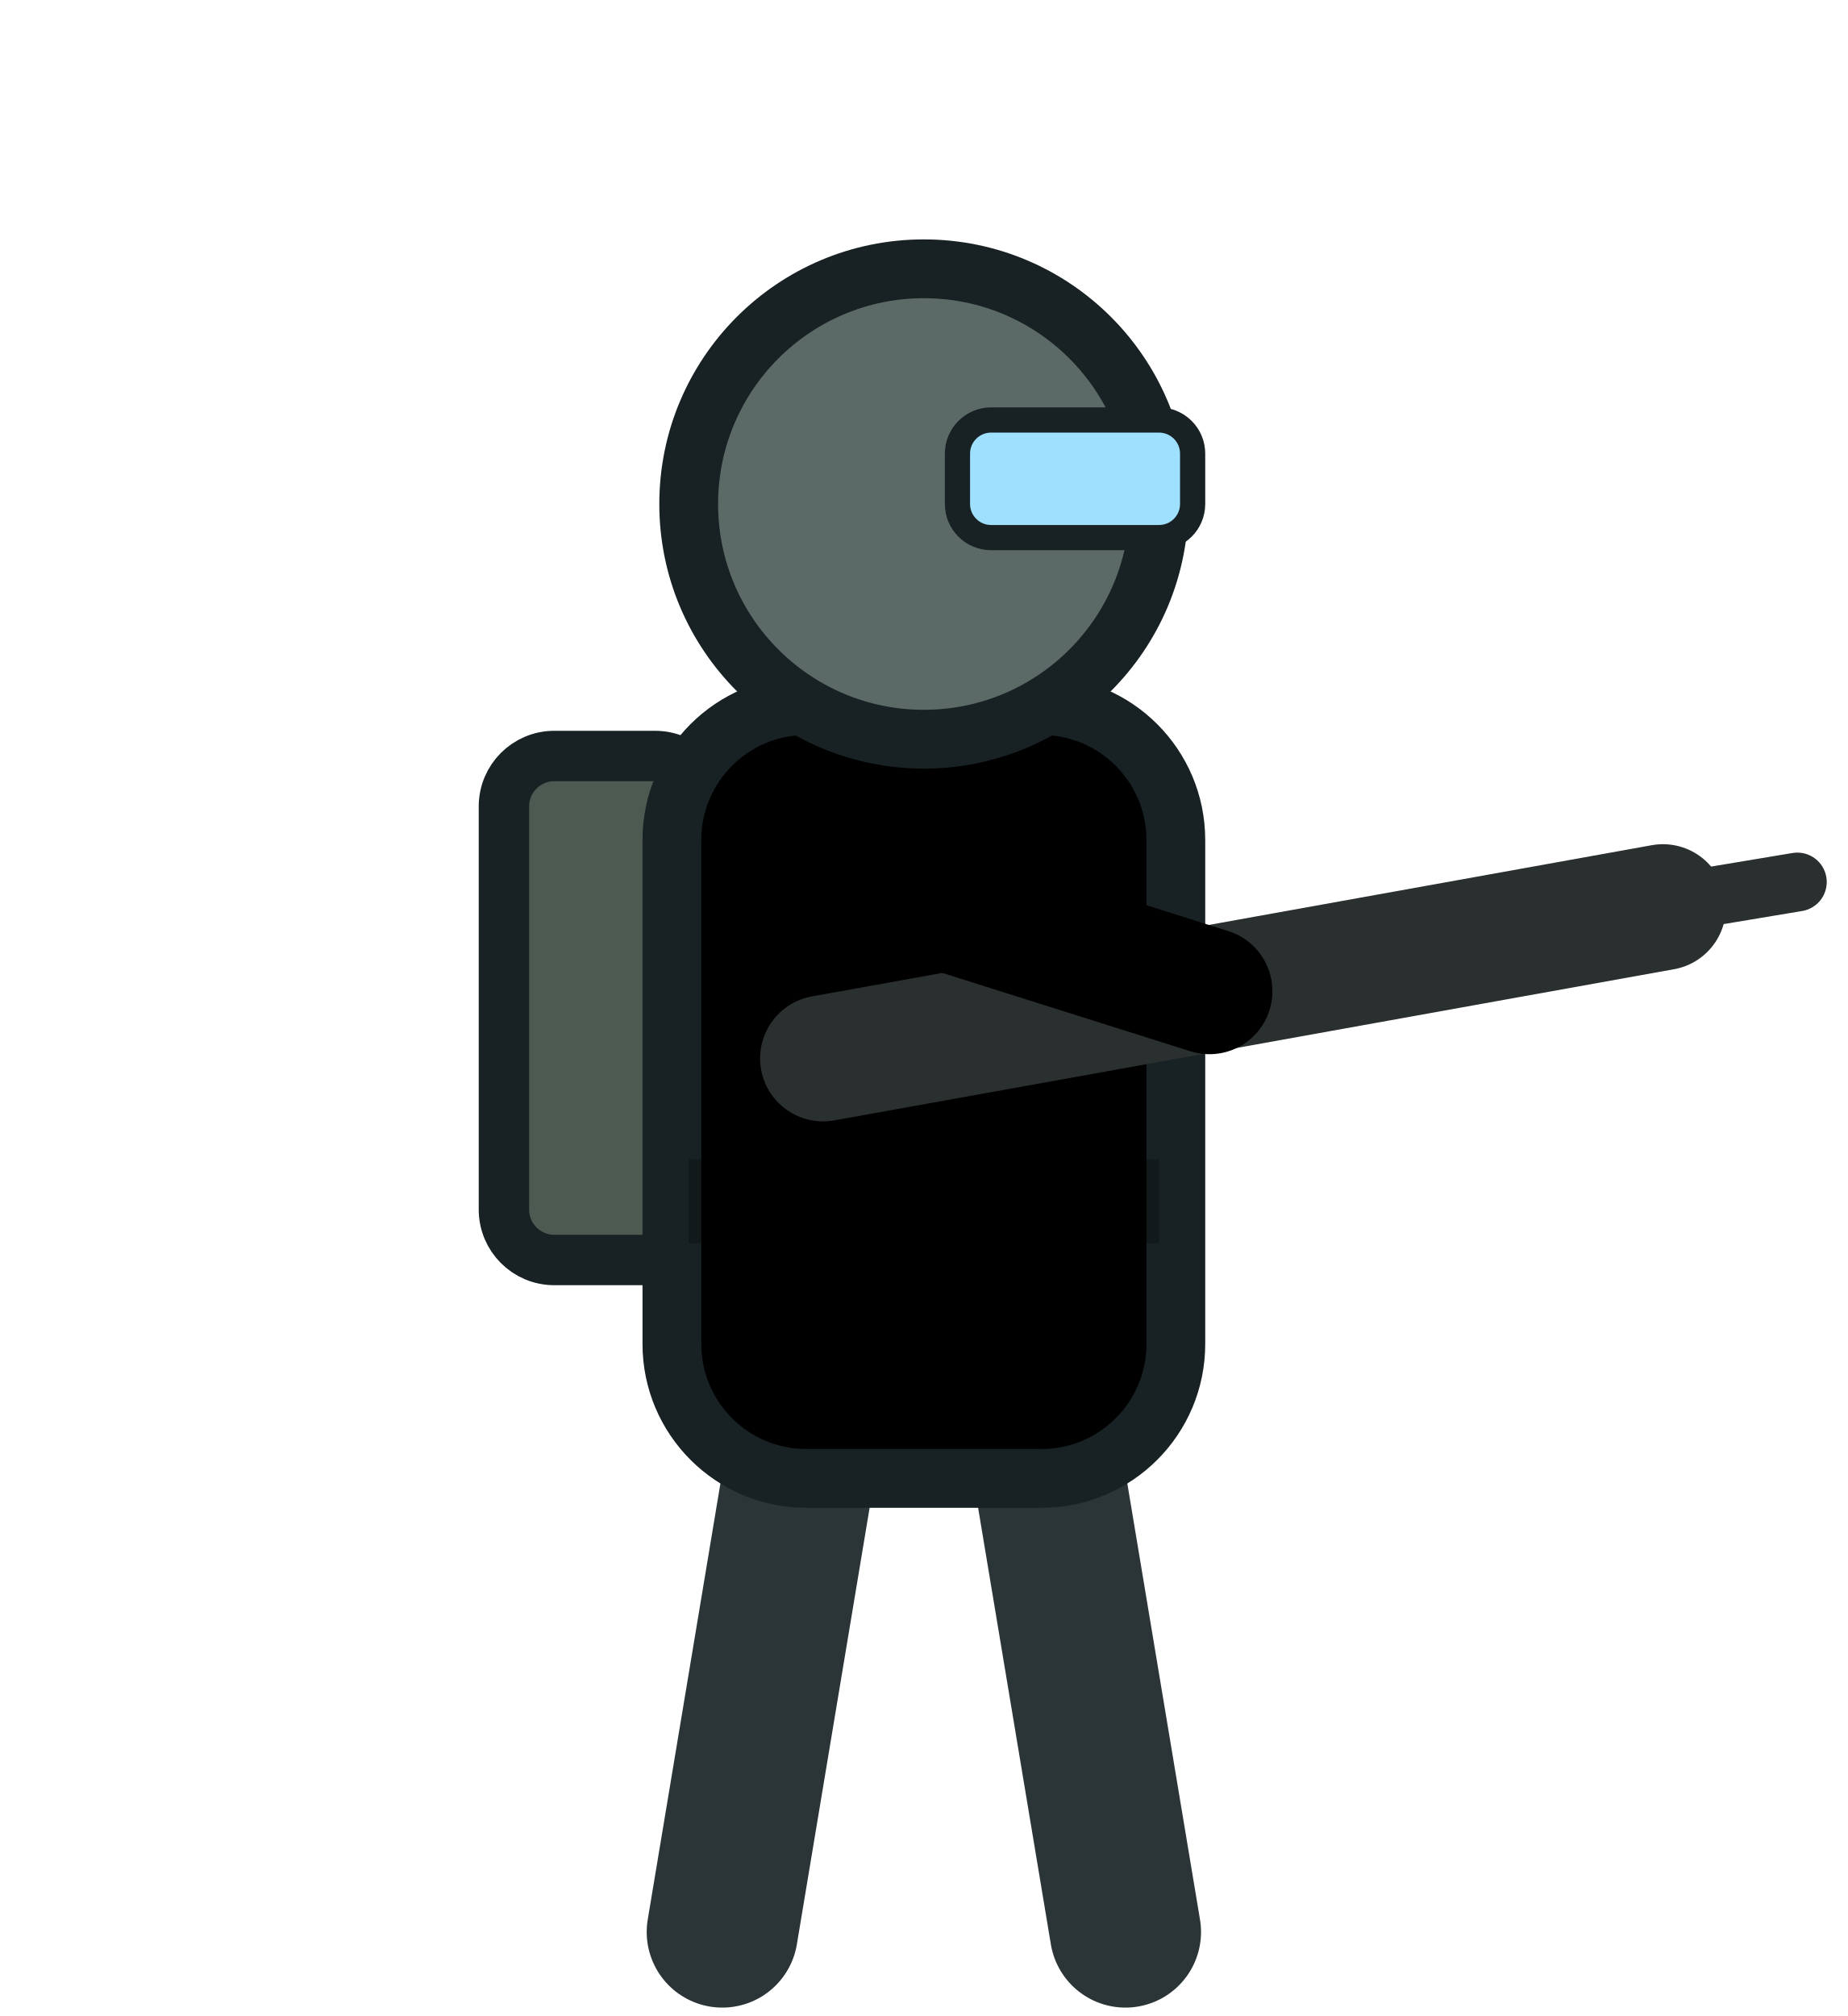
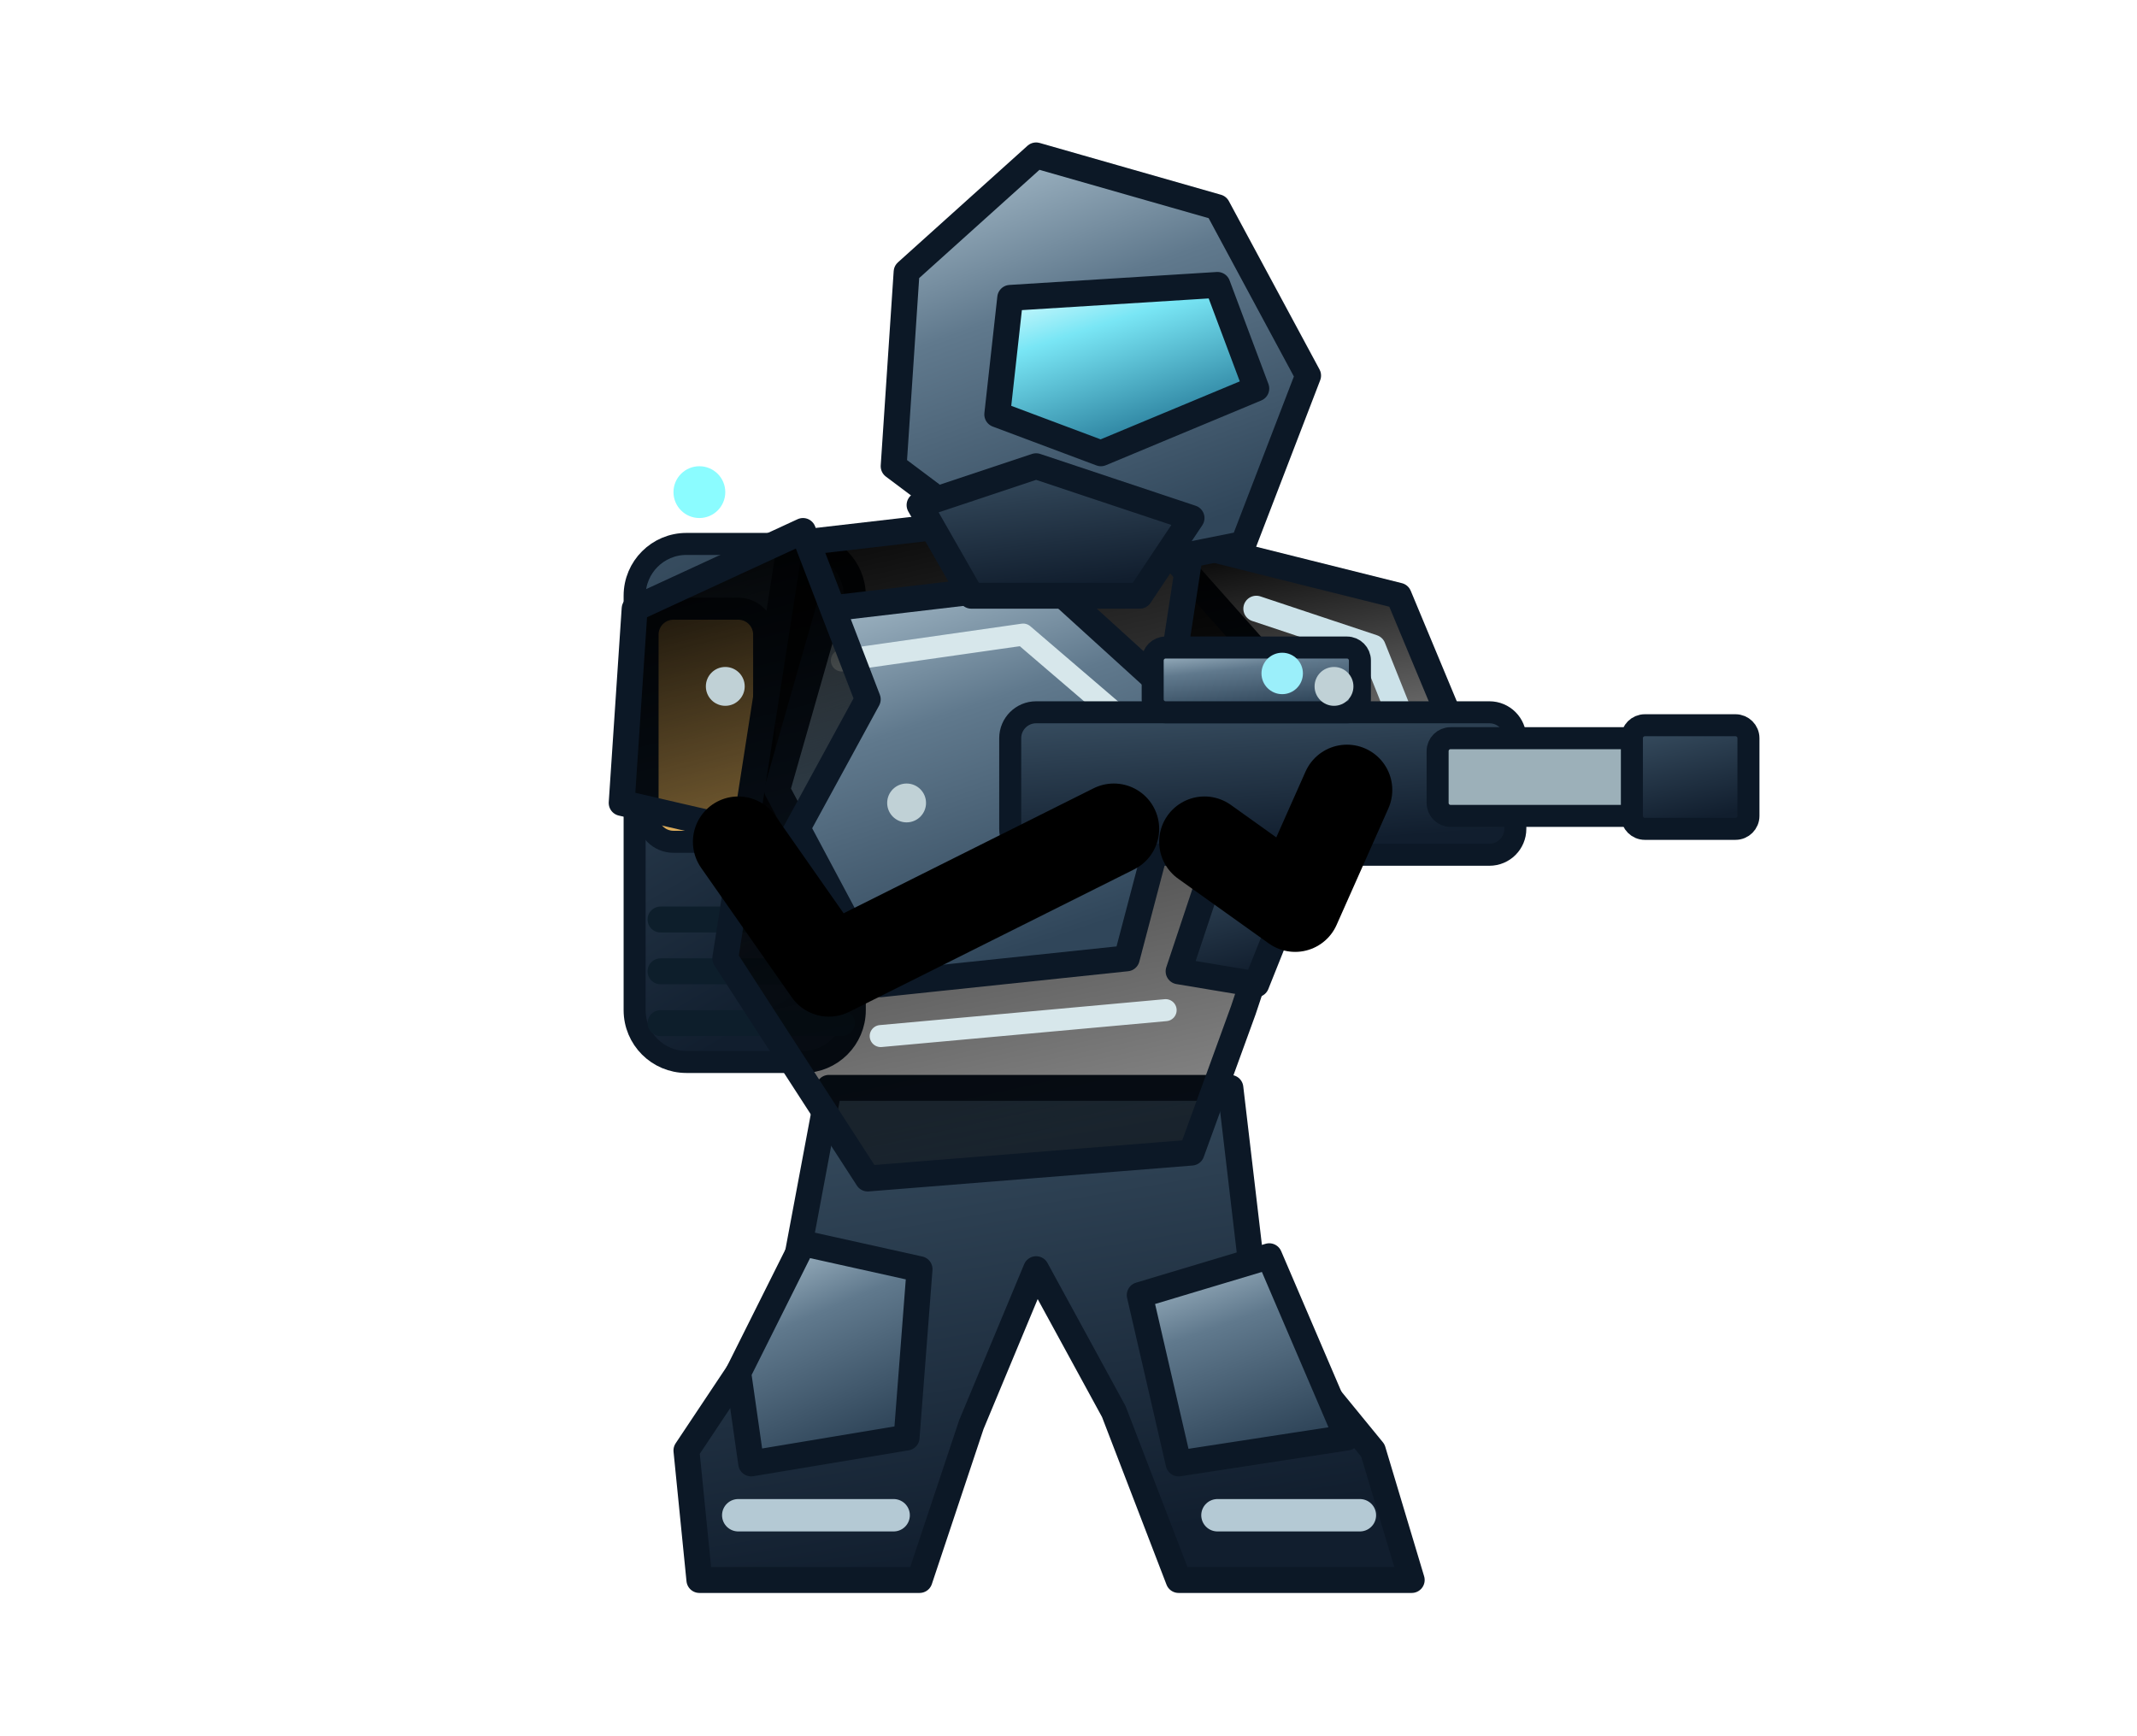
- <svg xmlns="http://www.w3.org/2000/svg" viewBox="-0.55 -0.75 1.1 1.2">
-   <path d="M-0.07 0.1 L-0.12 0.4 M0.07 0.1 L0.12 0.4" stroke="#2b3436" stroke-width="0.09" stroke-linecap="round" fill="none" />
-   <rect x="-0.25" y="-0.3" width="0.12" height="0.3" rx="0.03" fill="#4d5a52" stroke="#182123" stroke-width="0.03" />
-   <rect x="-0.15" y="-0.33" width="0.3" height="0.46" rx="0.08" fill="currentColor" stroke="#182123" stroke-width="0.035" />
-   <rect x="-0.14" y="-0.06" width="0.28" height="0.05" fill="rgba(0,0,0,0.25)" />
-   <circle cx="0" cy="-0.45" r="0.14" fill="#5b6a66" stroke="#182123" stroke-width="0.035" />
-   <rect x="0.02" y="-0.5" width="0.14" height="0.07" rx="0.02" fill="#9fe0ff" stroke="#182123" stroke-width="0.015" />
-   <path d="M-0.06 -0.12 L0.44 -0.21" stroke="#2a2f30" stroke-width="0.075" stroke-linecap="round" />
-   <path d="M0.4 -0.205 L0.52 -0.225" stroke="#2a2f30" stroke-width="0.035" stroke-linecap="round" />
-   <path d="M-0.02 -0.22 L0.17 -0.16" stroke="currentColor" stroke-width="0.075" stroke-linecap="round" />
+ <svg xmlns="http://www.w3.org/2000/svg" viewBox="-0.8 -0.84 1.65 1.34">
+   <defs>
+     <linearGradient id="armor" x2=".35" y2="1">
+       <stop stop-color="#b0c5d2" />
+       <stop offset=".42" stop-color="#60798d" />
+       <stop offset="1" stop-color="#30465a" />
+     </linearGradient>
+     <linearGradient id="dark" x2=".25" y2="1">
+       <stop stop-color="#394f62" />
+       <stop offset="1" stop-color="#111e2e" />
+     </linearGradient>
+     <linearGradient id="team" x2=".2" y2="1">
+       <stop stop-color="currentColor" />
+       <stop offset="1" stop-color="currentColor" stop-opacity=".48" />
+     </linearGradient>
+     <linearGradient id="glass" x2=".5" y2="1">
+       <stop stop-color="#edffff" />
+       <stop offset=".35" stop-color="#79e6f5" />
+       <stop offset="1" stop-color="#237695" />
+     </linearGradient>
+     <radialGradient id="power">
+       <stop stop-color="#eaffff" />
+       <stop offset=".36" stop-color="#6ee6ff" />
+       <stop offset="1" stop-color="#3291c5" stop-opacity=".12" />
+     </radialGradient>
+   </defs>
+   <g transform="scale(.01)">
+     <path d="M-16 0-19 16-27 28-26 38-9 38-5 26 0 14 6 25 11 38 29 38 26 28 17 17 15 0Z" fill="url(#dark)" stroke="#0c1826" stroke-width="2" stroke-linejoin="round" />
+     <path d="M-18 12-9 14-10 27-22 29-23 22Z" fill="url(#armor)" stroke="#0c1826" stroke-width="2" stroke-linejoin="round" />
+     <path d="M8 16 18 13 24 27 11 29Z" fill="url(#armor)" stroke="#0c1826" stroke-width="2" stroke-linejoin="round" />
+     <path d="M-23 33h12M14 33h11" fill="none" stroke="#b4c9d4" stroke-width="2.5" stroke-linecap="round" stroke-linejoin="round" />
+     <rect x="-31" y="-42" width="17" height="40" rx="4" fill="url(#dark)" stroke="#0c1826" stroke-width="1.7" />
+     <rect x="-30" y="-37" width="9" height="18" rx="2" fill="#dbac5c" stroke="#0c1826" stroke-width="1.7" />
+     <path d="M-29 -13h14" fill="none" stroke="#0d1e2b" stroke-width="2" stroke-linecap="round" stroke-linejoin="round" />
+     <path d="M-29 -9h14" fill="none" stroke="#0d1e2b" stroke-width="2" stroke-linecap="round" stroke-linejoin="round" />
+     <path d="M-29 -5h14" fill="none" stroke="#0d1e2b" stroke-width="2" stroke-linecap="round" stroke-linejoin="round" />
+     <path d="M-19-42 7-45 23-27 16-6 12 5-13 7-24-10Z" fill="url(#team)" stroke="#0c1826" stroke-width="2" stroke-linejoin="round" />
+     <path d="M-16-37 1-39 12-29 7-10-12-8-20-23Z" fill="url(#armor)" stroke="#0c1826" stroke-width="2" stroke-linejoin="round" />
+     <path d="M-15-33-1-35 6-29M-12-4 10-6" fill="none" stroke="#d7e7eb" stroke-width="1.7" stroke-linecap="round" stroke-linejoin="round" />
+     <path d="M-31-37-18-43-13-30-19-19-32-22Z" fill="url(#team)" stroke="#0c1826" stroke-width="2" stroke-linejoin="round" />
+     <path d="M12-42 28-38 33-26 20-22 10-29Z" fill="url(#team)" stroke="#0c1826" stroke-width="2" stroke-linejoin="round" />
+     <path d="M17-37 26-34 28-29" fill="none" stroke="#cce2e9" stroke-width="2" stroke-linecap="round" stroke-linejoin="round" />
+     <path d="M-11-48-10-63 0-72 14-68 21-55 16-42 1-39Z" fill="url(#armor)" stroke="#0c1826" stroke-width="2" stroke-linejoin="round" />
+     <path d="M-2-61 14-62 17-54 5-49-3-52Z" fill="url(#glass)" stroke="#0c1826" stroke-width="2" stroke-linejoin="round" />
+     <path d="M-9-45 0-48 12-44 8-38-5-38Z" fill="url(#dark)" stroke="#0c1826" stroke-width="2" stroke-linejoin="round" />
+     <rect x="-2" y="-29" width="39" height="11" rx="2" fill="url(#dark)" stroke="#0c1826" stroke-width="1.7" />
+     <rect x="31" y="-27" width="17" height="6" rx="1" fill="#9cb0b9" stroke="#0c1826" stroke-width="1.7" />
+     <rect x="46" y="-28" width="9" height="8" rx="1" fill="url(#dark)" stroke="#0c1826" stroke-width="1.7" />
+     <rect x="9" y="-34" width="16" height="5" rx="1" fill="url(#armor)" stroke="#0c1826" stroke-width="1.7" />
+     <circle cx="19" cy="-32" r="1.6" fill="#9beffa" />
+     <path d="M14-18 21-18 17-8 11-9Z" fill="url(#dark)" stroke="#0c1826" stroke-width="2" stroke-linejoin="round" />
+     <path d="M-23-19-16-9 6-20M24-23 20-14 13-19" fill="none" stroke="currentColor" stroke-width="7" stroke-linecap="round" stroke-linejoin="round" />
+     <circle cx="-24" cy="-31" r="1.5" fill="#c0d1d6" />
+     <circle cx="23" cy="-31" r="1.5" fill="#c0d1d6" />
+     <circle cx="-10" cy="-22" r="1.5" fill="#c0d1d6" />
+     <circle cx="-26" cy="-46" r="2" fill="#8bfcff" />
+   </g>
</svg>
